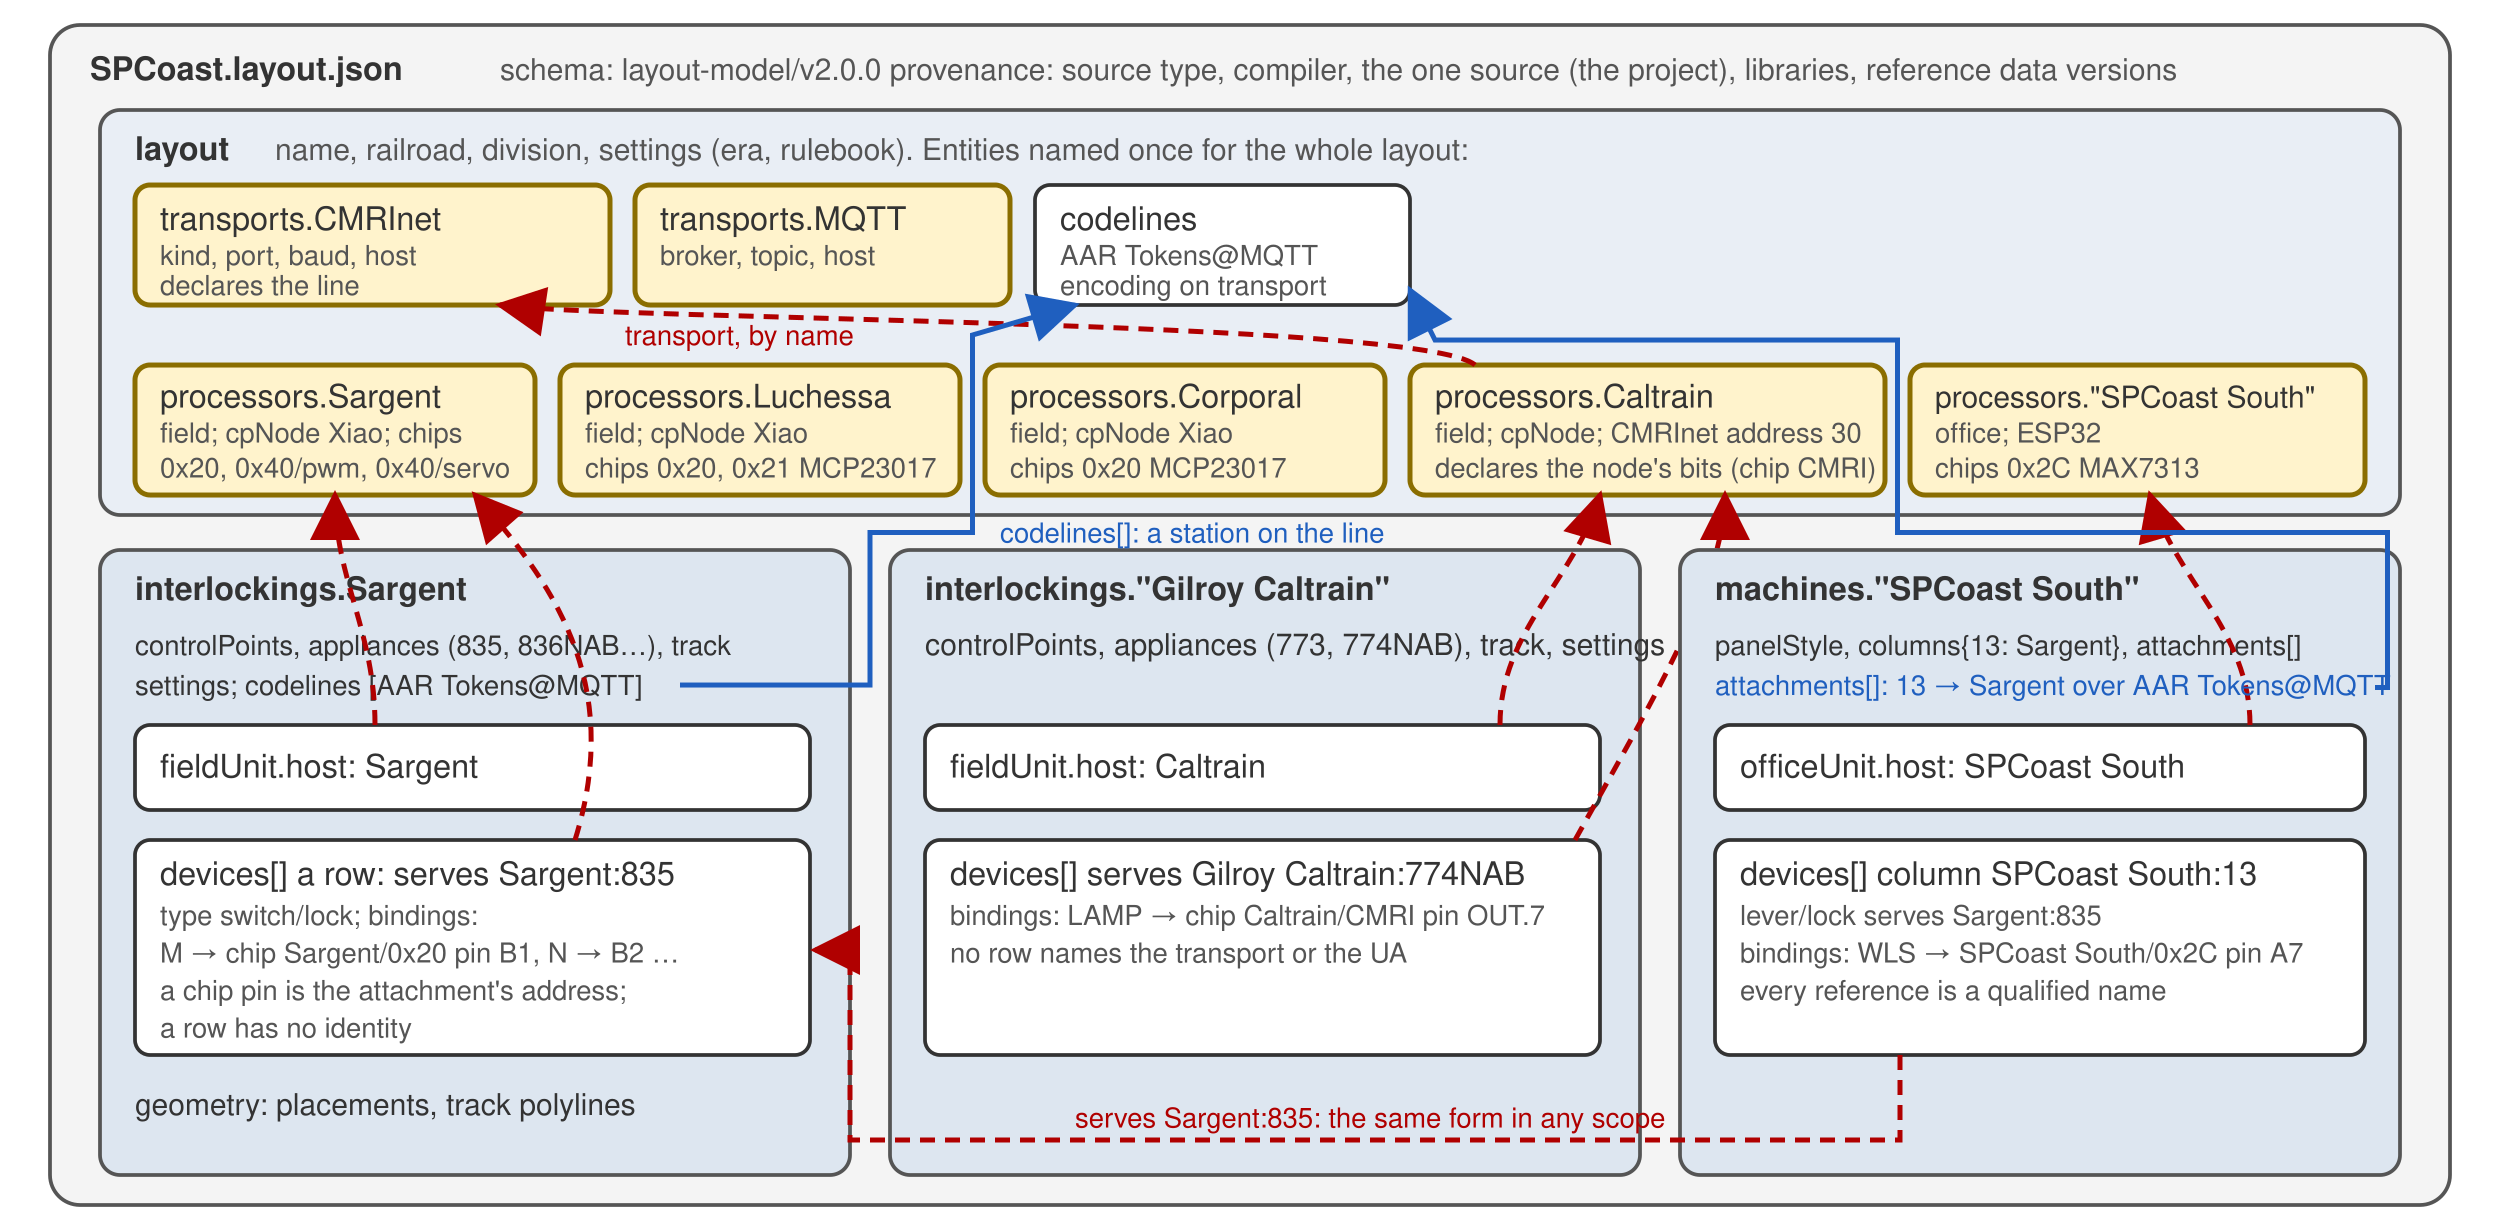
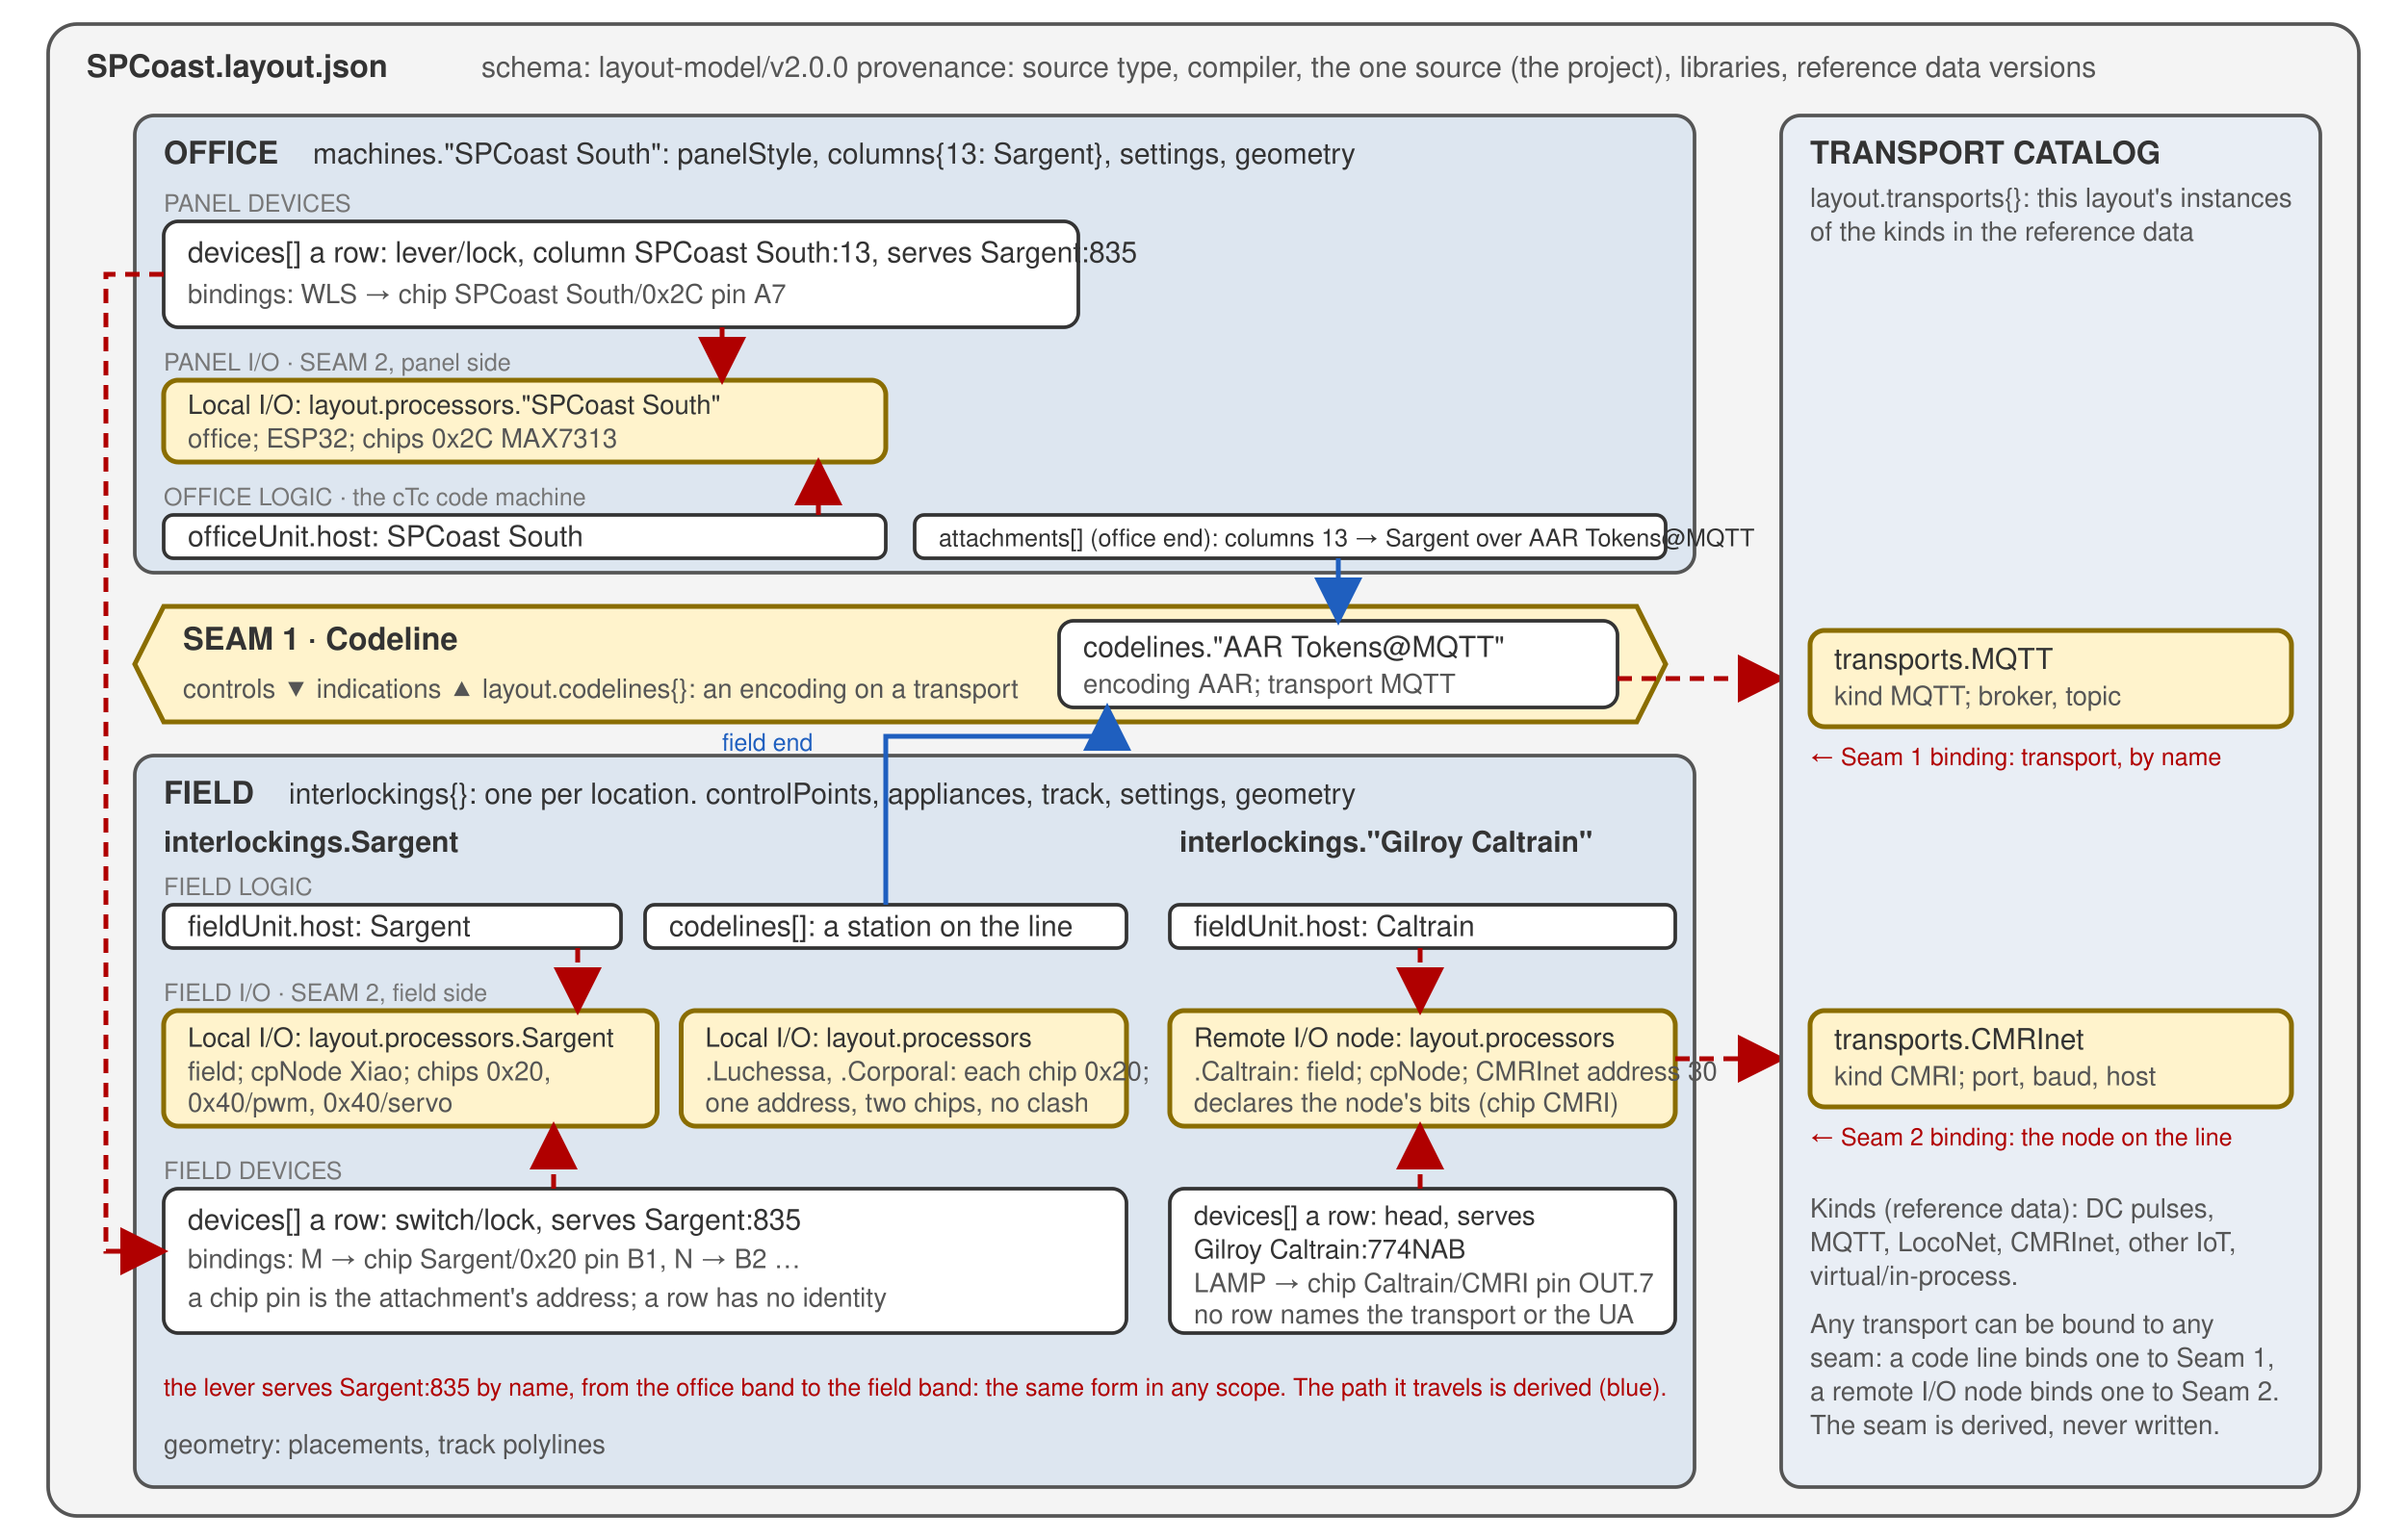
- <svg xmlns="http://www.w3.org/2000/svg" viewBox="0 0 1000 492" font-family="Helvetica, Arial, sans-serif" font-size="13">
-   <rect width="1000" height="492" fill="#ffffff" />
+ <svg xmlns="http://www.w3.org/2000/svg" viewBox="0 0 1000 640" font-family="Helvetica, Arial, sans-serif" font-size="13">
+   <rect width="1000" height="640" fill="#ffffff" />
  <defs>
    <marker id="r" markerWidth="10" markerHeight="10" refX="9" refY="5" orient="auto">
      <path d="M0,0 L10,5 L0,10 z" fill="#b00000" />
    </marker>
    <marker id="b" markerWidth="10" markerHeight="10" refX="9" refY="5" orient="auto">
      <path d="M0,0 L10,5 L0,10 z" fill="#1f5fbf" />
    </marker>
  </defs>
-   <rect x="20" y="10" width="960" height="472" rx="12" fill="#f4f4f4" stroke="#555" stroke-width="1.5" />
+   <rect x="20" y="10" width="960" height="620" rx="12" fill="#f4f4f4" stroke="#555" stroke-width="1.5" />
  <text x="36" y="32" font-weight="bold" fill="#333">SPCoast.layout.json</text>
  <text x="200" y="32" fill="#555" font-size="12">schema: layout-model/v2.0.0    provenance: source type, compiler, the one source (the project), libraries, reference data versions</text>
-   <rect x="40" y="44" width="920" height="162" rx="8" fill="#e9eef5" stroke="#555" stroke-width="1.5" />
-   <text x="54" y="64" font-weight="bold" fill="#333">layout</text>
-   <text x="110" y="64" fill="#555" font-size="12">name, railroad, division, settings (era, rulebook). Entities named once for the whole layout:</text>
-   <rect x="54" y="74" width="190" height="48" rx="6" fill="#fff3cc" stroke="#8a6d00" stroke-width="2" />
-   <text x="64" y="92" fill="#333">transports.CMRInet</text>
-   <text x="64" y="106" fill="#555" font-size="11">kind, port, baud, host</text>
-   <text x="64" y="118" fill="#555" font-size="11">declares the line</text>
-   <rect x="254" y="74" width="150" height="48" rx="6" fill="#fff3cc" stroke="#8a6d00" stroke-width="2" />
-   <text x="264" y="92" fill="#333">transports.MQTT</text>
-   <text x="264" y="106" fill="#555" font-size="11">broker, topic, host</text>
-   <rect x="414" y="74" width="150" height="48" rx="6" fill="#ffffff" stroke="#333" stroke-width="1.5" />
-   <text x="424" y="92" fill="#333">codelines</text>
-   <text x="424" y="106" fill="#555" font-size="11">AAR Tokens@MQTT</text>
-   <text x="424" y="118" fill="#555" font-size="11">encoding on transport</text>
-   <rect x="54" y="146" width="160" height="52" rx="6" fill="#fff3cc" stroke="#8a6d00" stroke-width="2" />
-   <text x="64" y="163" fill="#333">processors.Sargent</text>
-   <text x="64" y="177" fill="#555" font-size="11">field; cpNode Xiao; chips</text>
-   <text x="64" y="191" fill="#555" font-size="11">0x20, 0x40/pwm, 0x40/servo</text>
-   <rect x="224" y="146" width="160" height="52" rx="6" fill="#fff3cc" stroke="#8a6d00" stroke-width="2" />
-   <text x="234" y="163" fill="#333">processors.Luchessa</text>
-   <text x="234" y="177" fill="#555" font-size="11">field; cpNode Xiao</text>
-   <text x="234" y="191" fill="#555" font-size="11">chips 0x20, 0x21 MCP23017</text>
-   <rect x="394" y="146" width="160" height="52" rx="6" fill="#fff3cc" stroke="#8a6d00" stroke-width="2" />
-   <text x="404" y="163" fill="#333">processors.Corporal</text>
-   <text x="404" y="177" fill="#555" font-size="11">field; cpNode Xiao</text>
-   <text x="404" y="191" fill="#555" font-size="11">chips 0x20 MCP23017</text>
-   <rect x="564" y="146" width="190" height="52" rx="6" fill="#fff3cc" stroke="#8a6d00" stroke-width="2" />
-   <text x="574" y="163" fill="#333">processors.Caltrain</text>
-   <text x="574" y="177" fill="#555" font-size="11">field; cpNode; CMRInet address 30</text>
-   <text x="574" y="191" fill="#555" font-size="11">declares the node's bits (chip CMRI)</text>
-   <rect x="764" y="146" width="182" height="52" rx="6" fill="#fff3cc" stroke="#8a6d00" stroke-width="2" />
-   <text x="774" y="163" fill="#333" font-size="12">processors."SPCoast South"</text>
-   <text x="774" y="177" fill="#555" font-size="11">office; ESP32</text>
-   <text x="774" y="191" fill="#555" font-size="11">chips 0x2C MAX7313</text>
-   <path d="M 590 146 C 570 128, 240 128, 200 122" fill="none" stroke="#b00000" stroke-width="2" stroke-dasharray="6 4" marker-end="url(#r)" />
-   <text x="250" y="138" fill="#b00000" font-size="11">transport, by name</text>
-   <rect x="40" y="220" width="300" height="250" rx="8" fill="#dde6f0" stroke="#555" stroke-width="1.5" />
-   <text x="54" y="240" font-weight="bold" fill="#333">interlockings.Sargent</text>
-   <text x="54" y="262" fill="#333" font-size="11">controlPoints, appliances (835, 836NAB…), track</text>
-   <text x="54" y="278" fill="#333" font-size="11">settings; codelines [AAR Tokens@MQTT]</text>
-   <rect x="54" y="290" width="270" height="34" rx="6" fill="#ffffff" stroke="#333" stroke-width="1.5" />
-   <text x="64" y="311" fill="#333">fieldUnit.host: Sargent</text>
-   <path d="M 150 290 C 150 252, 134 232, 134 198" fill="none" stroke="#b00000" stroke-width="2" stroke-dasharray="6 4" marker-end="url(#r)" />
-   <rect x="54" y="336" width="270" height="86" rx="6" fill="#ffffff" stroke="#333" stroke-width="1.5" />
-   <text x="64" y="354" fill="#333">devices[]  a row: serves Sargent:835</text>
-   <text x="64" y="370" fill="#555" font-size="11">type switch/lock; bindings:</text>
-   <text x="64" y="385" fill="#555" font-size="11">M → chip Sargent/0x20 pin B1, N → B2 …</text>
-   <text x="64" y="400" fill="#555" font-size="11">a chip pin is the attachment's address;</text>
-   <text x="64" y="415" fill="#555" font-size="11">a row has no identity</text>
-   <text x="54" y="446" fill="#333" font-size="12">geometry: placements, track polylines</text>
-   <path d="M 230 336 C 250 272, 220 232, 190 198" fill="none" stroke="#b00000" stroke-width="2" stroke-dasharray="6 4" marker-end="url(#r)" />
-   <path d="M 272 274 L 348 274 L 348 213 L 389 213 L 389 134 L 430 122" fill="none" stroke="#1f5fbf" stroke-width="2" marker-end="url(#b)" />
-   <rect x="356" y="220" width="300" height="250" rx="8" fill="#dde6f0" stroke="#555" stroke-width="1.5" />
-   <text x="370" y="240" font-weight="bold" fill="#333">interlockings."Gilroy Caltrain"</text>
-   <text x="370" y="262" fill="#333" font-size="12">controlPoints, appliances (773, 774NAB), track, settings</text>
-   <rect x="370" y="290" width="270" height="34" rx="6" fill="#ffffff" stroke="#333" stroke-width="1.5" />
-   <text x="380" y="311" fill="#333">fieldUnit.host: Caltrain</text>
-   <path d="M 600 290 C 600 252, 630 232, 640 198" fill="none" stroke="#b00000" stroke-width="2" stroke-dasharray="6 4" marker-end="url(#r)" />
-   <rect x="370" y="336" width="270" height="86" rx="6" fill="#ffffff" stroke="#333" stroke-width="1.5" />
-   <text x="380" y="354" fill="#333">devices[]  serves Gilroy Caltrain:774NAB</text>
-   <text x="380" y="370" fill="#555" font-size="11">bindings: LAMP → chip Caltrain/CMRI pin OUT.7</text>
-   <text x="380" y="385" fill="#555" font-size="11">no row names the transport or the UA</text>
-   <path d="M 630 336 C 660 282, 690 232, 690 198" fill="none" stroke="#b00000" stroke-width="2" stroke-dasharray="6 4" marker-end="url(#r)" />
-   <rect x="672" y="220" width="288" height="250" rx="8" fill="#dde6f0" stroke="#555" stroke-width="1.5" />
-   <text x="686" y="240" font-weight="bold" fill="#333">machines."SPCoast South"</text>
-   <text x="686" y="262" fill="#333" font-size="11">panelStyle, columns{13: Sargent}, attachments[]</text>
-   <rect x="686" y="290" width="260" height="34" rx="6" fill="#ffffff" stroke="#333" stroke-width="1.5" />
-   <text x="696" y="311" fill="#333">officeUnit.host: SPCoast South</text>
-   <path d="M 900 290 C 900 252, 870 232, 860 198" fill="none" stroke="#b00000" stroke-width="2" stroke-dasharray="6 4" marker-end="url(#r)" />
-   <rect x="686" y="336" width="260" height="86" rx="6" fill="#ffffff" stroke="#333" stroke-width="1.5" />
-   <text x="696" y="354" fill="#333">devices[]  column SPCoast South:13</text>
-   <text x="696" y="370" fill="#555" font-size="11">lever/lock serves Sargent:835</text>
-   <text x="696" y="385" fill="#555" font-size="11">bindings: WLS → SPCoast South/0x2C pin A7</text>
-   <text x="696" y="400" fill="#555" font-size="11">every reference is a qualified name</text>
-   <path d="M 760 422 L 760 456 L 340 456 L 340 380 L 326 380" fill="none" stroke="#b00000" stroke-width="2" stroke-dasharray="6 4" marker-end="url(#r)" />
-   <text x="430" y="451" fill="#b00000" font-size="11">serves Sargent:835: the same form in any scope</text>
-   <path d="M 950 275 L 955 275 L 955 213 L 759 213 L 759 136 L 574 136 L 564 116" fill="none" stroke="#1f5fbf" stroke-width="2" marker-end="url(#b)" />
-   <text x="400" y="217" fill="#1f5fbf" font-size="11">codelines[]: a station on the line</text>
-   <text x="686" y="278" fill="#1f5fbf" font-size="11">attachments[]: 13 → Sargent over AAR Tokens@MQTT</text>
+   <rect x="56" y="48" width="648" height="190" rx="8" fill="#dde6f0" stroke="#555" stroke-width="1.5" />
+   <text x="68" y="68" font-weight="bold" fill="#333">OFFICE</text>
+   <text x="130" y="68" fill="#333" font-size="12">machines."SPCoast South": panelStyle, columns{13: Sargent}, settings, geometry</text>
+   <text x="68" y="88" fill="#777" font-size="10">PANEL DEVICES</text>
+   <rect x="68" y="92" width="380" height="44" rx="6" fill="#ffffff" stroke="#333" stroke-width="1.5" />
+   <text x="78" y="109" fill="#333" font-size="12">devices[]  a row: lever/lock, column SPCoast South:13, serves Sargent:835</text>
+   <text x="78" y="126" fill="#555" font-size="11">bindings: WLS → chip SPCoast South/0x2C pin A7</text>
+   <text x="68" y="154" fill="#777" font-size="10">PANEL I/O  ·  SEAM 2, panel side</text>
+   <rect x="68" y="158" width="300" height="34" rx="6" fill="#fff3cc" stroke="#8a6d00" stroke-width="2" />
+   <text x="78" y="172" fill="#333" font-size="11">Local I/O: layout.processors."SPCoast South"</text>
+   <text x="78" y="186" fill="#555" font-size="11">office; ESP32; chips 0x2C MAX7313</text>
+   <path d="M 300 136 L 300 158" fill="none" stroke="#b00000" stroke-width="2" stroke-dasharray="6 4" marker-end="url(#r)" />
+   <text x="68" y="210" fill="#777" font-size="10">OFFICE LOGIC  ·  the cTc code machine</text>
+   <rect x="68" y="214" width="300" height="18" rx="4" fill="#ffffff" stroke="#333" stroke-width="1.5" />
+   <text x="78" y="227" fill="#333" font-size="12">officeUnit.host: SPCoast South</text>
+   <path d="M 340 214 L 340 192" fill="none" stroke="#b00000" stroke-width="2" stroke-dasharray="6 4" marker-end="url(#r)" />
+   <rect x="380" y="214" width="312" height="18" rx="4" fill="#ffffff" stroke="#333" stroke-width="1.5" />
+   <text x="390" y="227" fill="#333" font-size="10">attachments[] (office end): columns 13 → Sargent over AAR Tokens@MQTT</text>
+   <polygon points="68,252 680,252 692,276 680,300 68,300 56,276" fill="#fff3cc" stroke="#8a6d00" stroke-width="2" />
+   <text x="76" y="270" font-weight="bold" fill="#333">SEAM 1  ·  Codeline</text>
+   <text x="76" y="290" fill="#555" font-size="11">controls ▼ indications ▲   layout.codelines{}: an encoding on a transport</text>
+   <rect x="440" y="258" width="232" height="36" rx="6" fill="#ffffff" stroke="#333" stroke-width="1.5" />
+   <text x="450" y="273" fill="#333" font-size="12">codelines."AAR Tokens@MQTT"</text>
+   <text x="450" y="288" fill="#555" font-size="11">encoding AAR; transport MQTT</text>
+   <path d="M 556 232 L 556 258" fill="none" stroke="#1f5fbf" stroke-width="2" marker-end="url(#b)" />
+   <path d="M 672 282 L 740 282" fill="none" stroke="#b00000" stroke-width="2" stroke-dasharray="6 4" marker-end="url(#r)" />
+   <rect x="56" y="314" width="648" height="304" rx="8" fill="#dde6f0" stroke="#555" stroke-width="1.5" />
+   <text x="68" y="334" font-weight="bold" fill="#333">FIELD</text>
+   <text x="120" y="334" fill="#333" font-size="12">interlockings{}: one per location. controlPoints, appliances, track, settings, geometry</text>
+   <text x="68" y="354" fill="#333" font-size="12" font-weight="bold">interlockings.Sargent</text>
+   <text x="68" y="372" fill="#777" font-size="10">FIELD LOGIC</text>
+   <rect x="68" y="376" width="190" height="18" rx="4" fill="#ffffff" stroke="#333" stroke-width="1.5" />
+   <text x="78" y="389" fill="#333" font-size="12">fieldUnit.host: Sargent</text>
+   <rect x="268" y="376" width="200" height="18" rx="4" fill="#ffffff" stroke="#333" stroke-width="1.5" />
+   <text x="278" y="389" fill="#333" font-size="12">codelines[]: a station on the line</text>
+   <path d="M 368 376 L 368 306 L 460 306 L 460 294" fill="none" stroke="#1f5fbf" stroke-width="2" marker-end="url(#b)" />
+   <text x="300" y="312" fill="#1f5fbf" font-size="10">field end</text>
+   <text x="68" y="416" fill="#777" font-size="10">FIELD I/O  ·  SEAM 2, field side</text>
+   <rect x="68" y="420" width="205" height="48" rx="6" fill="#fff3cc" stroke="#8a6d00" stroke-width="2" />
+   <text x="78" y="435" fill="#333" font-size="11">Local I/O: layout.processors.Sargent</text>
+   <text x="78" y="449" fill="#555" font-size="11">field; cpNode Xiao; chips 0x20,</text>
+   <text x="78" y="462" fill="#555" font-size="11">0x40/pwm, 0x40/servo</text>
+   <path d="M 240 394 L 240 420" fill="none" stroke="#b00000" stroke-width="2" stroke-dasharray="6 4" marker-end="url(#r)" />
+   <rect x="283" y="420" width="185" height="48" rx="6" fill="#fff3cc" stroke="#8a6d00" stroke-width="2" />
+   <text x="293" y="435" fill="#333" font-size="11">Local I/O: layout.processors</text>
+   <text x="293" y="449" fill="#555" font-size="11">.Luchessa, .Corporal: each chip 0x20;</text>
+   <text x="293" y="462" fill="#555" font-size="11">one address, two chips, no clash</text>
+   <text x="68" y="490" fill="#777" font-size="10">FIELD DEVICES</text>
+   <rect x="68" y="494" width="400" height="60" rx="6" fill="#ffffff" stroke="#333" stroke-width="1.5" />
+   <text x="78" y="511" fill="#333" font-size="12">devices[]  a row: switch/lock, serves Sargent:835</text>
+   <text x="78" y="527" fill="#555" font-size="11">bindings: M → chip Sargent/0x20 pin B1, N → B2 …</text>
+   <text x="78" y="543" fill="#555" font-size="11">a chip pin is the attachment's address; a row has no identity</text>
+   <path d="M 230 494 L 230 468" fill="none" stroke="#b00000" stroke-width="2" stroke-dasharray="6 4" marker-end="url(#r)" />
+   <text x="490" y="354" fill="#333" font-size="12" font-weight="bold">interlockings."Gilroy Caltrain"</text>
+   <rect x="486" y="376" width="210" height="18" rx="4" fill="#ffffff" stroke="#333" stroke-width="1.5" />
+   <text x="496" y="389" fill="#333" font-size="12">fieldUnit.host: Caltrain</text>
+   <rect x="486" y="420" width="210" height="48" rx="6" fill="#fff3cc" stroke="#8a6d00" stroke-width="2" />
+   <text x="496" y="435" fill="#333" font-size="11">Remote I/O node: layout.processors</text>
+   <text x="496" y="449" fill="#555" font-size="11">.Caltrain: field; cpNode; CMRInet address 30</text>
+   <text x="496" y="462" fill="#555" font-size="11">declares the node's bits (chip CMRI)</text>
+   <path d="M 590 394 L 590 420" fill="none" stroke="#b00000" stroke-width="2" stroke-dasharray="6 4" marker-end="url(#r)" />
+   <path d="M 696 440 L 740 440" fill="none" stroke="#b00000" stroke-width="2" stroke-dasharray="6 4" marker-end="url(#r)" />
+   <rect x="486" y="494" width="210" height="60" rx="6" fill="#ffffff" stroke="#333" stroke-width="1.5" />
+   <text x="496" y="509" fill="#333" font-size="11">devices[]  a row: head, serves</text>
+   <text x="496" y="523" fill="#333" font-size="11">Gilroy Caltrain:774NAB</text>
+   <text x="496" y="537" fill="#555" font-size="11">LAMP → chip Caltrain/CMRI pin OUT.7</text>
+   <text x="496" y="550" fill="#555" font-size="11">no row names the transport or the UA</text>
+   <path d="M 590 494 L 590 468" fill="none" stroke="#b00000" stroke-width="2" stroke-dasharray="6 4" marker-end="url(#r)" />
+   <path d="M 68 114 L 44 114 L 44 520 L 68 520" fill="none" stroke="#b00000" stroke-width="2" stroke-dasharray="6 4" marker-end="url(#r)" />
+   <text x="68" y="580" fill="#b00000" font-size="10">the lever serves Sargent:835 by name, from the office band to the field band: the same form in any scope. The path it travels is derived (blue).</text>
+   <text x="68" y="604" fill="#555" font-size="11">geometry: placements, track polylines</text>
+   <rect x="740" y="48" width="224" height="570" rx="8" fill="#e9eef5" stroke="#555" stroke-width="1.5" />
+   <text x="752" y="68" font-weight="bold" fill="#333">TRANSPORT CATALOG</text>
+   <text x="752" y="86" fill="#555" font-size="11">layout.transports{}: this layout's instances</text>
+   <text x="752" y="100" fill="#555" font-size="11">of the kinds in the reference data</text>
+   <rect x="752" y="262" width="200" height="40" rx="6" fill="#fff3cc" stroke="#8a6d00" stroke-width="2" />
+   <text x="762" y="278" fill="#333" font-size="12">transports.MQTT</text>
+   <text x="762" y="293" fill="#555" font-size="11">kind MQTT; broker, topic</text>
+   <text x="752" y="318" fill="#b00000" font-size="10">← Seam 1 binding: transport, by name</text>
+   <rect x="752" y="420" width="200" height="40" rx="6" fill="#fff3cc" stroke="#8a6d00" stroke-width="2" />
+   <text x="762" y="436" fill="#333" font-size="12">transports.CMRInet</text>
+   <text x="762" y="451" fill="#555" font-size="11">kind CMRI; port, baud, host</text>
+   <text x="752" y="476" fill="#b00000" font-size="10">← Seam 2 binding: the node on the line</text>
+   <text x="752" y="506" fill="#555" font-size="11">Kinds (reference data): DC pulses,</text>
+   <text x="752" y="520" fill="#555" font-size="11">MQTT, LocoNet, CMRInet, other IoT,</text>
+   <text x="752" y="534" fill="#555" font-size="11">virtual/in-process.</text>
+   <text x="752" y="554" fill="#555" font-size="11">Any transport can be bound to any</text>
+   <text x="752" y="568" fill="#555" font-size="11">seam: a code line binds one to Seam 1,</text>
+   <text x="752" y="582" fill="#555" font-size="11">a remote I/O node binds one to Seam 2.</text>
+   <text x="752" y="596" fill="#555" font-size="11">The seam is derived, never written.</text>
</svg>
